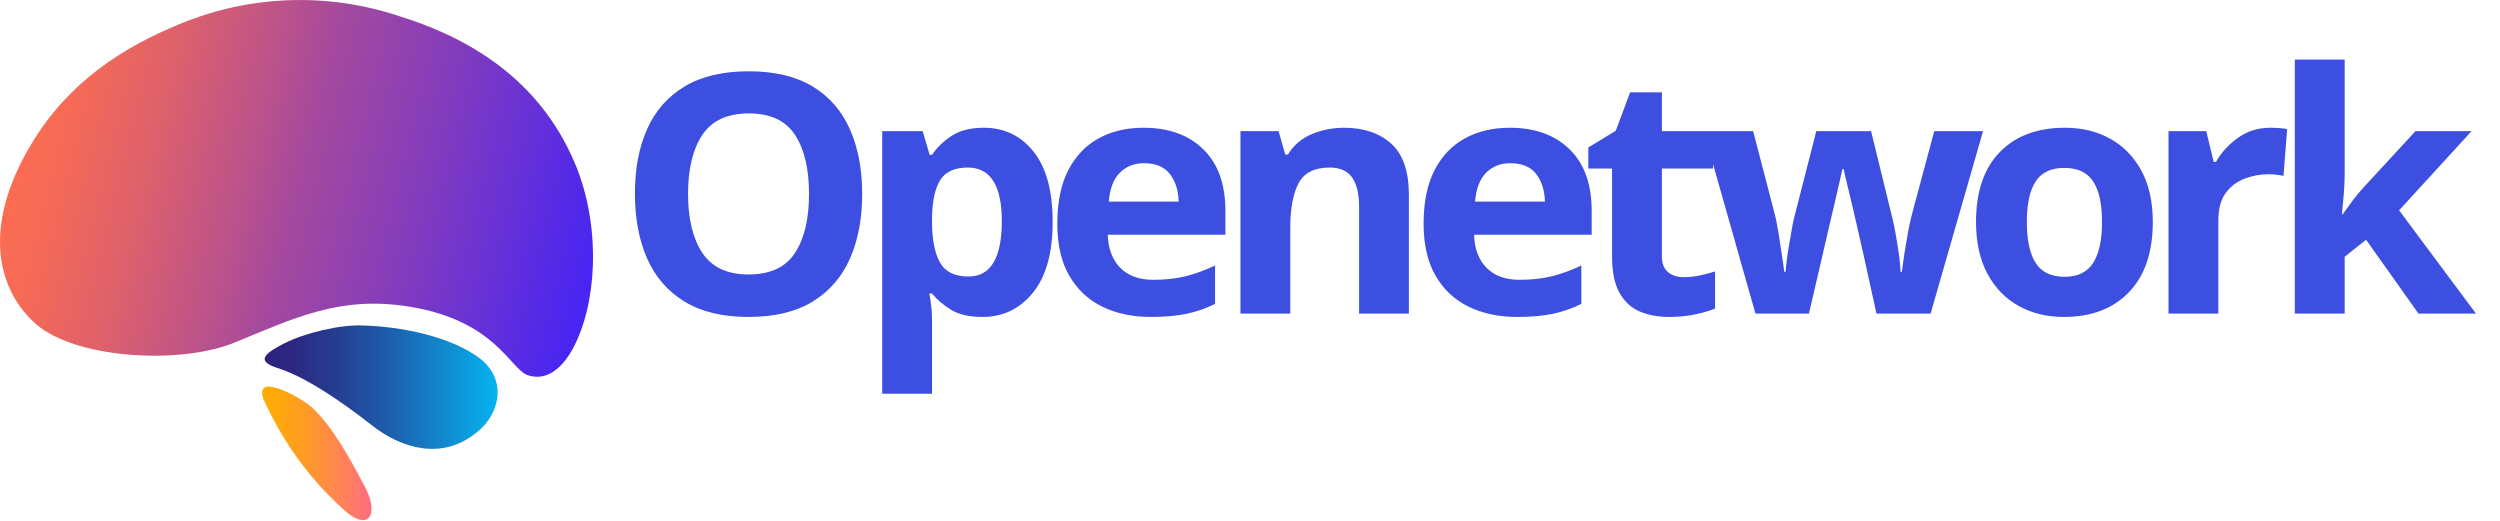
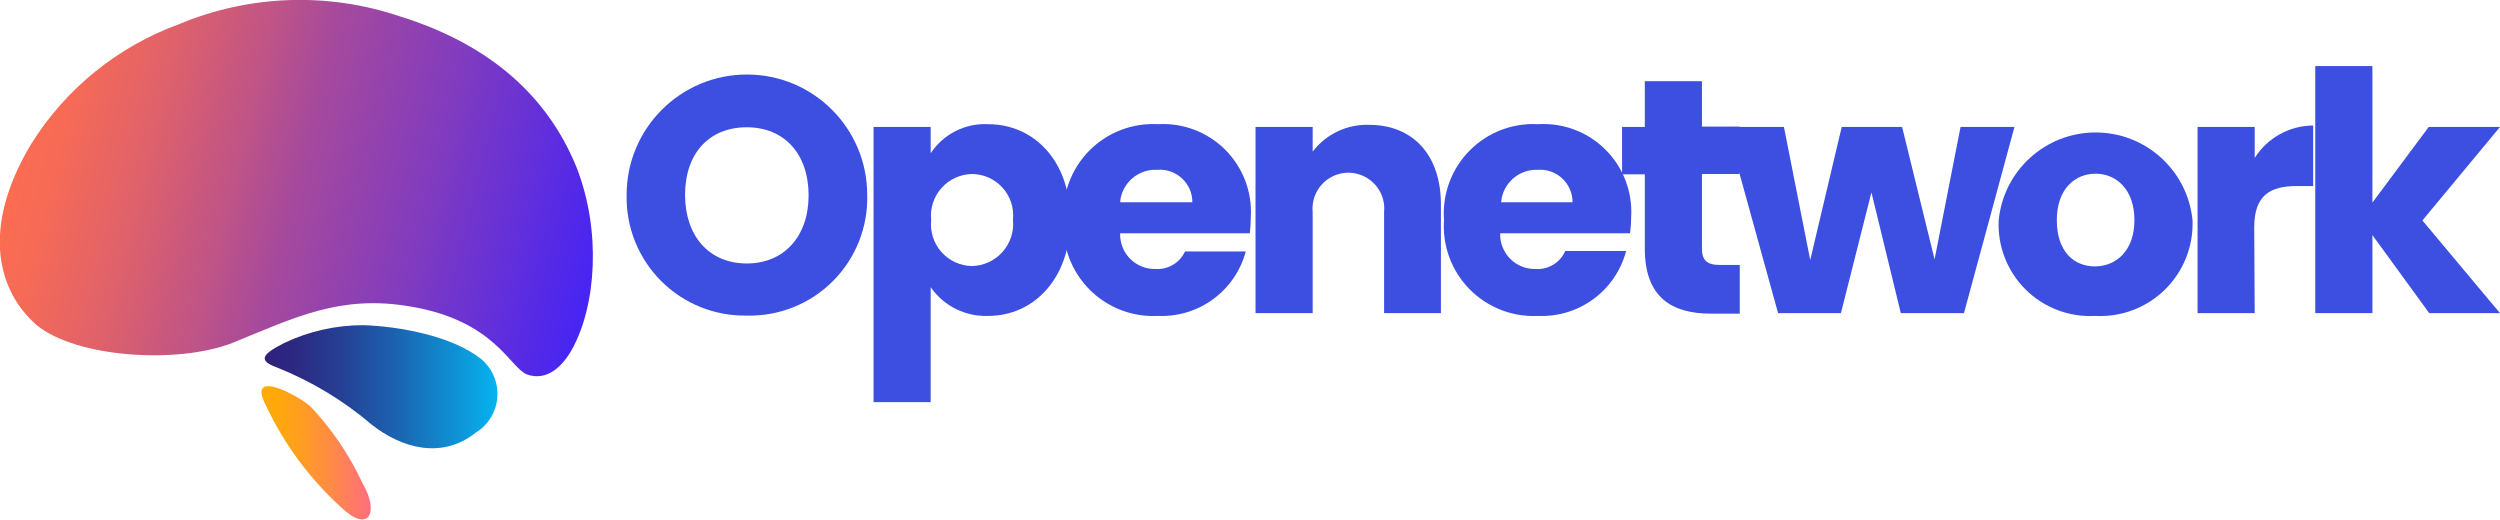
- <svg xmlns="http://www.w3.org/2000/svg" viewBox="0 0 673.28 140.07">
+ <svg xmlns="http://www.w3.org/2000/svg" viewBox="0 0 154 32">
  <defs>
-     <linearGradient id="fd1ee20b-39d6-4ed1-8a2d-031da63348d1" x1="71.27" y1="104.25" x2="134.01" y2="104.25" gradientUnits="userSpaceOnUse">
+     <linearGradient id="bdec6183-3b17-4d32-8d15-48b8990d94bb" x1="16.3" y1="23.82" x2="30.65" y2="23.82" gradientUnits="userSpaceOnUse">
      <stop offset="0" stop-color="#2e217c" />
      <stop offset="0.13" stop-color="#2c2982" />
      <stop offset="0.33" stop-color="#254094" />
      <stop offset="0.57" stop-color="#1b64b1" />
      <stop offset="0.85" stop-color="#0d97d9" />
      <stop offset="1" stop-color="#05b4f0" />
    </linearGradient>
-     <linearGradient id="f6594e2b-08b6-4d7a-90c2-e2343779a3f9" x1="70.55" y1="122.1" x2="100.03" y2="122.1" gradientUnits="userSpaceOnUse">
+     <linearGradient id="a0ffd508-c946-45de-99c1-d4ebf60ca9ac" x1="16.14" y1="27.89" x2="22.88" y2="27.89" gradientUnits="userSpaceOnUse">
      <stop offset="0" stop-color="#ffac03" />
      <stop offset="0.14" stop-color="#ffa80b" />
      <stop offset="0.36" stop-color="#ff9d22" />
      <stop offset="0.63" stop-color="#ff8a46" />
      <stop offset="0.95" stop-color="#ff7179" />
      <stop offset="1" stop-color="#ff6c82" />
    </linearGradient>
-     <linearGradient id="e2de3f01-8bfc-4eb5-aecc-53906d136e99" x1="4.18" y1="33.59" x2="159.14" y2="72.24" gradientUnits="userSpaceOnUse">
+     <linearGradient id="a3f95992-45f0-4caf-87a6-fec8beee0b43" x1="0.95" y1="7.67" x2="36.4" y2="16.51" gradientUnits="userSpaceOnUse">
      <stop offset="0" stop-color="#fd6d50" />
      <stop offset="0.09" stop-color="#f56a57" />
      <stop offset="0.23" stop-color="#de616b" />
      <stop offset="0.4" stop-color="#ba528b" />
      <stop offset="0.49" stop-color="#a4499e" />
      <stop offset="0.68" stop-color="#853dbb" />
      <stop offset="1" stop-color="#4825f2" />
    </linearGradient>
  </defs>
-   <g id="b97d201d-f3c0-4e8b-853a-f69f36e6bd8d" data-name="Layer 2">
-     <g id="a8cf0a34-c839-4202-a4bb-b4413e01665c" data-name="OBJECTS">
-       <path d="M128.13,116.64c6.46-4.82,8.54-14.08,1.39-19.89-7.9-6.24-22.1-8.87-31.72-9.08-6-.35-15.82,2-21.31,4.84C72.08,94.82,68.43,97,74.4,99,82,101.3,91.81,108,100.1,114.5,108.11,120.82,119,124,128.13,116.64Z" style="fill:url(#fd1ee20b-39d6-4ed1-8a2d-031da63348d1)" />
-       <path d="M92,136.75c7.57,7.27,10.44,1.45,5.88-6.39-3.61-6.79-8.29-15.53-13.95-20.69-3.19-2.94-17.63-10.67-12.1-.32A88,88,0,0,0,92,136.75Z" style="fill:url(#f6594e2b-08b6-4d7a-90c2-e2343779a3f9)" />
-       <path d="M62.45,92.55c17.11-7,29.28-13.06,48.14-9.91C133.35,86.45,137.37,99.25,142,101c5.43,1.89,9.56-2.28,12.09-6.76,6.57-11.89,7.88-32,1.26-49C146.7,23.6,129.25,11.1,107.76,4.43A84.39,84.39,0,0,0,48.24,6.54C33.5,12.61,18.62,21.77,8.4,38.84-5.68,62.35.17,79,9.74,87.32,20.13,96.35,47.25,98.29,62.45,92.55Z" style="fill:url(#e2de3f01-8bfc-4eb5-aecc-53906d136e99)" />
-       <text transform="translate(165.77 84.45)" style="font-size:90px;fill:#3c4fe0;font-family:Poppins-Bold, Poppins;font-weight:700;letter-spacing:-0.076em">Openetwork</text>
+   <g id="eb404b80-8c9e-48a1-9617-69252351d75d" data-name="Layer 2">
+     <g id="a32a711c-5503-4515-b741-1ed84c00bc69" data-name="OBJECTS">
+       <path d="M29.31,26.65a2.8,2.8,0,0,0,.31-4.55c-1.8-1.42-5.05-2-7.25-2.07a11.36,11.36,0,0,0-4.87,1.1c-1,.53-1.85,1-.48,1.49a20.92,20.92,0,0,1,5.88,3.54C24.73,27.6,27.21,28.32,29.31,26.65Z" style="fill:url(#bdec6183-3b17-4d32-8d15-48b8990d94bb)" />
+       <path d="M21,31.24c1.73,1.66,2.38.33,1.34-1.46a18,18,0,0,0-3.19-4.72c-.73-.68-4-2.44-2.77-.08A20,20,0,0,0,21,31.24Z" style="fill:url(#a0ffd508-c946-45de-99c1-d4ebf60ca9ac)" />
+       <path d="M14.28,21.14c3.92-1.6,6.7-3,11-2.26,5.21.87,6.13,3.79,7.19,4.19,1.24.43,2.19-.52,2.76-1.54,1.51-2.72,1.81-7.32.29-11.21-2-4.93-6-7.79-10.88-9.31A19.28,19.28,0,0,0,11,1.5,18,18,0,0,0,1.92,8.87C-1.3,14.24,0,18.05,2.23,20,4.6,22,10.81,22.46,14.28,21.14Z" style="fill:url(#a3f95992-45f0-4caf-87a6-fec8beee0b43)" />
+       <path d="M46,19.44A7.27,7.27,0,0,1,38.6,12a7.41,7.41,0,0,1,14.82,0A7.24,7.24,0,0,1,46,19.44Zm0-3.21c2.3,0,3.81-1.67,3.81-4.2S48.33,7.84,46,7.84,42.2,9.46,42.2,12,43.68,16.23,46,16.23Z" style="fill:#3c4fe0" />
+       <path d="M60.87,7.65c2.82,0,5.06,2.26,5.06,5.88s-2.24,5.93-5.06,5.93a4.12,4.12,0,0,1-3.54-1.77v7.08H53.81V7.82h3.52V9.44A4,4,0,0,1,60.87,7.65Zm-1,3.07a2.57,2.57,0,0,0-2.51,2.84,2.57,2.57,0,0,0,2.51,2.83,2.6,2.6,0,0,0,2.53-2.86A2.55,2.55,0,0,0,59.82,10.72Z" style="fill:#3c4fe0" />
+       <path d="M71.33,19.46a5.53,5.53,0,0,1-5.81-5.9,5.52,5.52,0,0,1,5.81-5.91,5.41,5.41,0,0,1,5.72,5.72,9.16,9.16,0,0,1-.06,1H69a2.13,2.13,0,0,0,2.18,2.2A1.88,1.88,0,0,0,73,15.49h3.74A5.36,5.36,0,0,1,71.33,19.46Zm-2.29-7h4.41a2,2,0,0,0-2.16-2A2.18,2.18,0,0,0,69,12.44Z" style="fill:#3c4fe0" />
+       <path d="M85.26,13.06a2.21,2.21,0,1,0-4.4,0v6.23H77.34V7.82h3.52V9.34a4.2,4.2,0,0,1,3.48-1.65c2.65,0,4.42,1.81,4.42,4.9v6.7h-3.5Z" style="fill:#3c4fe0" />
+       <path d="M94.75,19.46a5.53,5.53,0,0,1-5.8-5.9,5.51,5.51,0,0,1,5.8-5.91,5.41,5.41,0,0,1,5.73,5.72,7.33,7.33,0,0,1-.07,1h-8a2.13,2.13,0,0,0,2.18,2.2,1.86,1.86,0,0,0,1.83-1.11h3.75A5.37,5.37,0,0,1,94.75,19.46Zm-2.28-7h4.4a2,2,0,0,0-2.16-2A2.18,2.18,0,0,0,92.47,12.44Z" style="fill:#3c4fe0" />
+       <path d="M101.32,10.74h-1.4V7.82h1.4V5h3.52v2.8h2.31v2.92h-2.31v4.6c0,.68.29,1,1.07,1h1.26v3h-1.79c-2.39,0-4.06-1-4.06-4Z" style="fill:#3c4fe0" />
+       <path d="M106.36,7.82h3.53l1.62,8.2,1.94-8.2h3.72l2,8.16,1.6-8.16h3.32l-3.11,11.47h-3.89l-1.81-7.44-1.88,7.44h-3.87Z" style="fill:#3c4fe0" />
+       <path d="M129.05,19.46a5.63,5.63,0,0,1-5.93-5.9,6,6,0,0,1,11.94,0A5.69,5.69,0,0,1,129.05,19.46Zm0-3.05c1.26,0,2.43-.92,2.43-2.85s-1.15-2.86-2.39-2.86-2.39.9-2.39,2.86S127.77,16.41,129.05,16.41Z" style="fill:#3c4fe0" />
+       <path d="M138.89,19.29h-3.52V7.82h3.52V9.73a4.29,4.29,0,0,1,3.6-2v3.73h-1c-1.66,0-2.63.57-2.63,2.55Z" style="fill:#3c4fe0" />
+       <path d="M142.62,4.07h3.52v8.41l3.47-4.66H154l-4.78,5.76L154,19.29h-4.36l-3.5-4.81v4.81h-3.52Z" style="fill:#3c4fe0" />
    </g>
  </g>
</svg>
